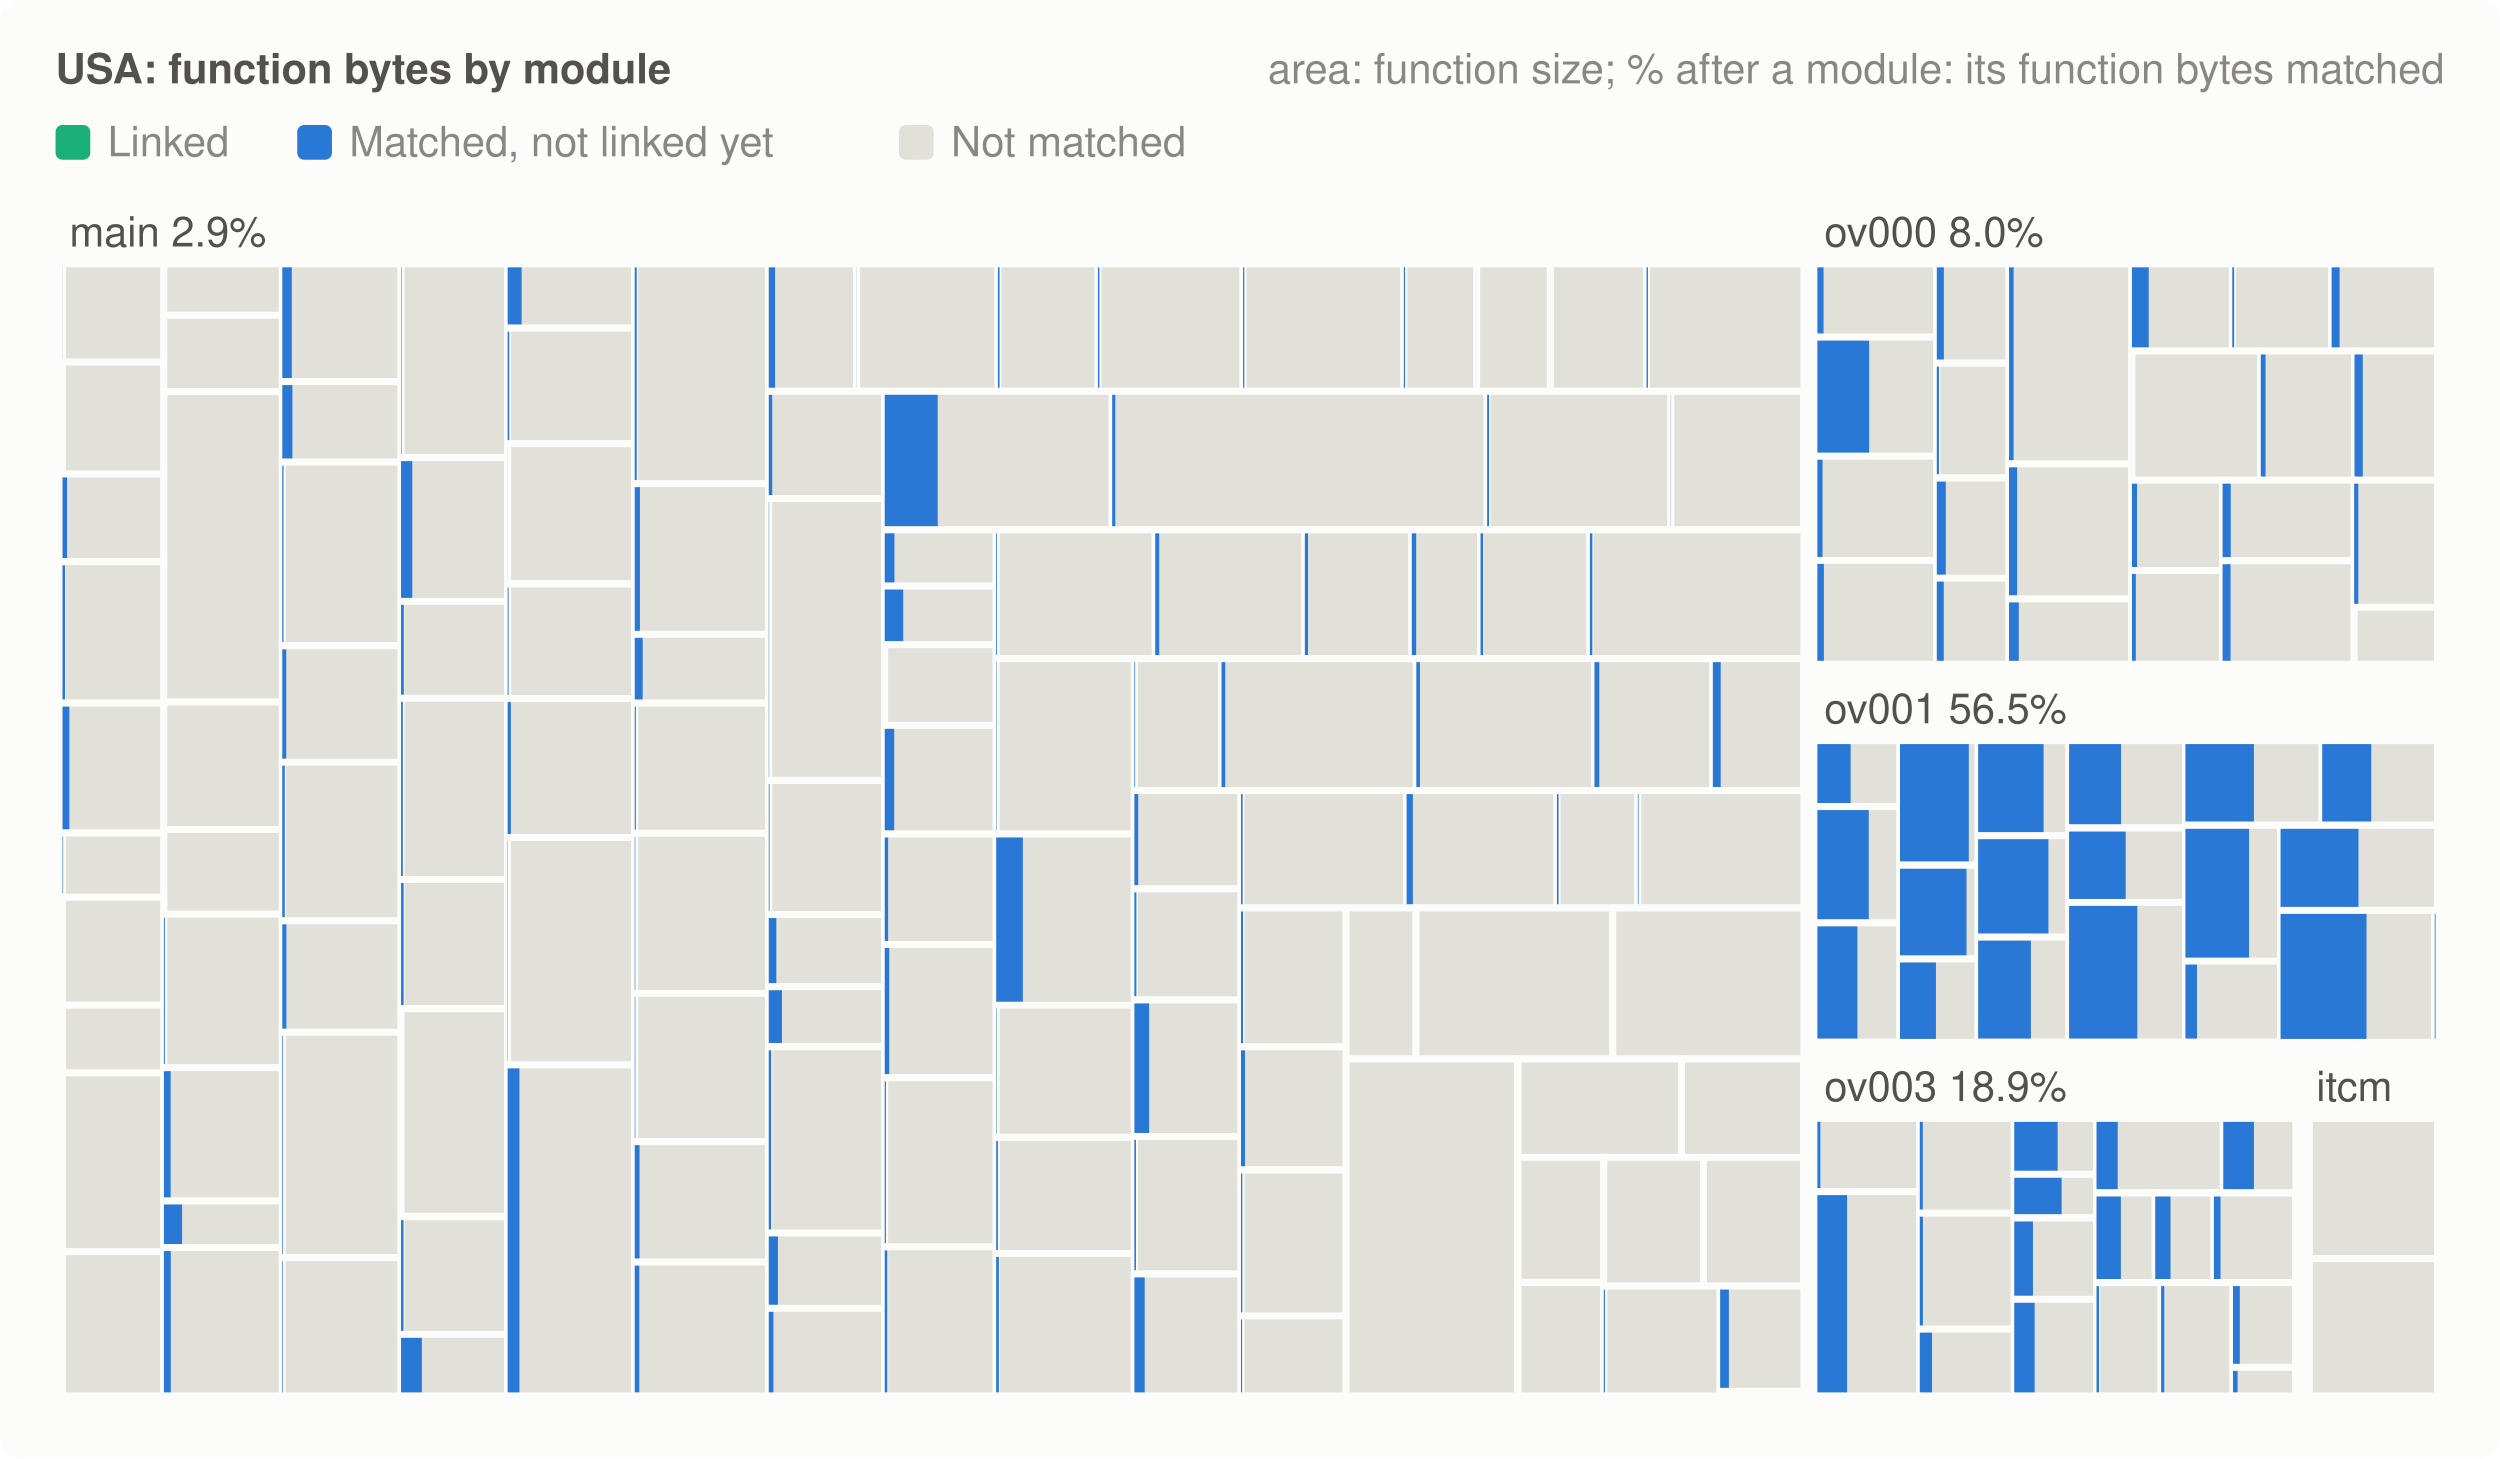
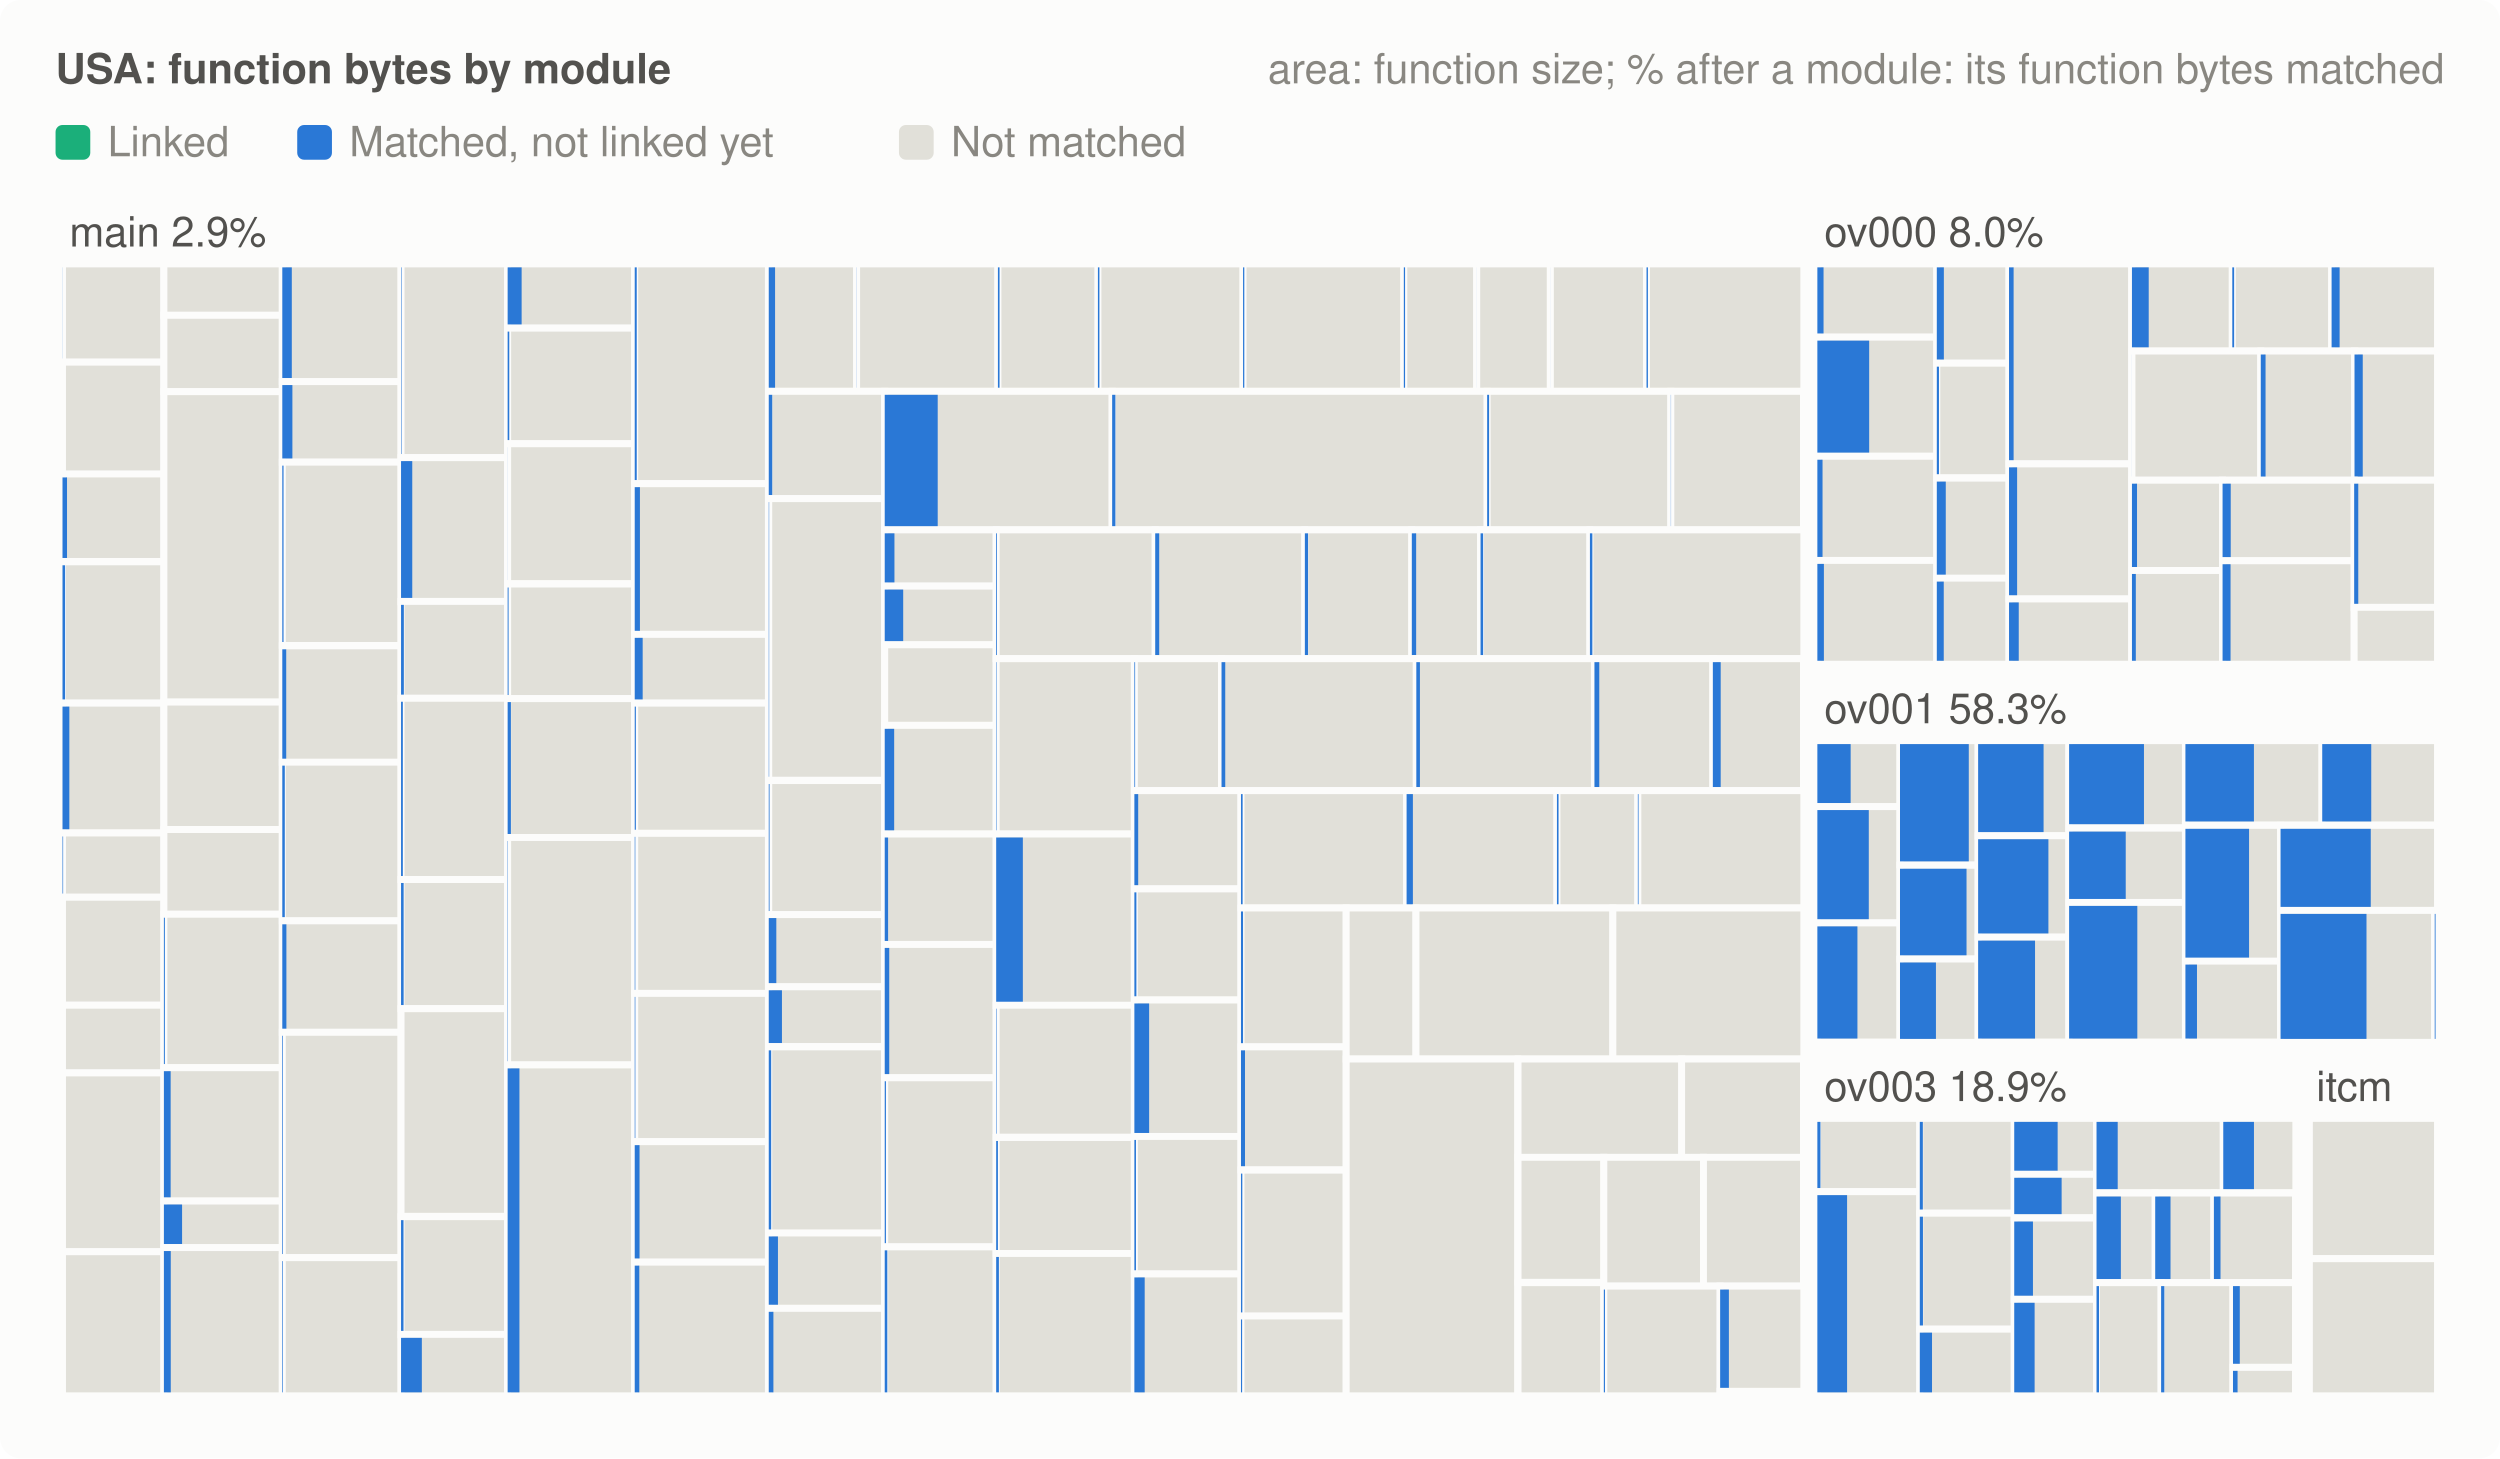
<svg xmlns="http://www.w3.org/2000/svg" viewBox="0 0 720 420" width="720" height="420" role="img" aria-label="Matched and linked code by module (USA)">
  <style>.bg{fill:#fcfcfb}.lbl{fill:#52514e}.muted{fill:#898781}.todo{fill:#e1e0d9}.gap{stroke:#fcfcfb}.matched{fill:#2a78d6}.linked{fill:#1baf7a}@media (prefers-color-scheme: dark){.bg{fill:#1a1a19}.lbl{fill:#c3c2b7}.muted{fill:#898781}.todo{fill:#2c2c2a}.gap{stroke:#1a1a19}.matched{fill:#3987e5}.linked{fill:#199e70}}text{font:12px -apple-system,BlinkMacSystemFont,'Segoe UI',Helvetica,Arial,sans-serif}.head{font-weight:600}</style>
  <rect class="bg" width="720" height="420" rx="6" />
  <text class="lbl head" x="16" y="24">USA: function bytes by module</text>
  <text class="muted" x="704" y="24" text-anchor="end">area: function size; % after a module: its function bytes matched</text>
  <rect class="linked" x="16" y="36" width="10" height="10" rx="2" />
  <text class="muted" x="31" y="45">Linked</text>
  <rect class="matched" x="85.6" y="36" width="10" height="10" rx="2" />
  <text class="muted" x="100.6" y="45">Matched, not linked yet</text>
  <rect class="todo" x="258.9" y="36" width="10" height="10" rx="2" />
  <text class="muted" x="273.9" y="45">Not matched</text>
  <rect class="todo gap" x="18.0" y="76.0" width="29.2" height="28.3" stroke-width="2" />
  <rect class="matched" x="18.0" y="77.0" width="0.03" height="26.3" />
  <rect class="todo gap" x="18.0" y="104.3" width="29.2" height="32.3" stroke-width="2" />
  <rect class="todo gap" x="18.0" y="136.5" width="29.2" height="25.2" stroke-width="2" />
  <rect class="matched" x="18.0" y="137.5" width="1.30" height="23.2" />
  <rect class="todo gap" x="18.0" y="161.8" width="29.2" height="40.7" stroke-width="2" />
  <rect class="matched" x="18.0" y="162.8" width="0.75" height="38.7" />
  <rect class="todo gap" x="18.0" y="202.5" width="29.2" height="37.4" stroke-width="2" />
  <rect class="matched" x="18.0" y="203.5" width="1.97" height="35.4" />
  <rect class="todo gap" x="18.0" y="239.9" width="29.2" height="18.5" stroke-width="2" />
  <rect class="matched" x="18.0" y="240.9" width="0.18" height="16.5" />
  <rect class="todo gap" x="18.0" y="258.4" width="29.2" height="31.1" stroke-width="2" />
  <rect class="todo gap" x="18.0" y="289.5" width="29.2" height="19.5" stroke-width="2" />
  <rect class="todo gap" x="18.0" y="309.0" width="29.2" height="51.5" stroke-width="2" />
  <rect class="todo gap" x="18.0" y="360.5" width="29.2" height="41.5" stroke-width="2" />
  <rect class="todo gap" x="47.2" y="76.0" width="34.1" height="14.8" stroke-width="2" />
  <rect class="todo gap" x="47.2" y="90.8" width="34.1" height="22.0" stroke-width="2" />
  <rect class="todo gap" x="47.2" y="112.8" width="34.1" height="89.4" stroke-width="2" />
  <rect class="todo gap" x="47.2" y="202.2" width="34.1" height="36.7" stroke-width="2" />
  <rect class="todo gap" x="47.2" y="238.9" width="34.1" height="24.4" stroke-width="2" />
  <rect class="todo gap" x="47.2" y="263.3" width="34.1" height="44.2" stroke-width="2" />
  <rect class="matched" x="47.2" y="264.3" width="0.28" height="42.2" />
  <rect class="todo gap" x="47.2" y="307.5" width="34.1" height="38.4" stroke-width="2" />
  <rect class="matched" x="47.2" y="308.5" width="1.95" height="36.4" />
  <rect class="todo gap" x="47.2" y="345.9" width="34.1" height="13.4" stroke-width="2" />
  <rect class="matched" x="47.2" y="346.9" width="5.24" height="11.4" />
  <rect class="todo gap" x="47.2" y="359.3" width="34.1" height="42.7" stroke-width="2" />
  <rect class="matched" x="47.2" y="360.3" width="1.98" height="40.7" />
  <rect class="todo gap" x="81.3" y="76.0" width="34.2" height="33.9" stroke-width="2" />
  <rect class="matched" x="81.3" y="77.0" width="2.74" height="31.9" />
  <rect class="todo gap" x="81.3" y="109.9" width="34.2" height="23.2" stroke-width="2" />
  <rect class="matched" x="81.3" y="110.9" width="2.91" height="21.2" />
  <rect class="todo gap" x="81.3" y="133.1" width="34.2" height="52.8" stroke-width="2" />
  <rect class="matched" x="81.3" y="134.1" width="0.36" height="50.8" />
  <rect class="todo gap" x="81.3" y="186.0" width="34.2" height="33.6" stroke-width="2" />
  <rect class="matched" x="81.3" y="187.0" width="1.13" height="31.6" />
  <rect class="todo gap" x="81.3" y="219.5" width="34.2" height="45.7" stroke-width="2" />
  <rect class="matched" x="81.3" y="220.5" width="0.72" height="43.7" />
  <rect class="todo gap" x="81.3" y="265.2" width="34.2" height="32.1" stroke-width="2" />
  <rect class="matched" x="81.3" y="266.2" width="1.18" height="30.1" />
  <rect class="todo gap" x="81.3" y="297.3" width="34.2" height="64.9" stroke-width="2" />
  <rect class="matched" x="81.3" y="298.3" width="0.20" height="62.9" />
  <rect class="todo gap" x="81.3" y="362.2" width="34.2" height="39.8" stroke-width="2" />
  <rect class="matched" x="81.3" y="363.2" width="0.19" height="37.8" />
  <rect class="todo gap" x="115.5" y="76.0" width="30.7" height="55.8" stroke-width="2" />
  <rect class="matched" x="115.5" y="77.0" width="0.15" height="53.8" />
  <rect class="todo gap" x="115.5" y="131.8" width="30.7" height="41.5" stroke-width="2" />
  <rect class="matched" x="115.5" y="132.8" width="3.23" height="39.5" />
  <rect class="todo gap" x="115.5" y="173.2" width="30.7" height="27.9" stroke-width="2" />
  <rect class="matched" x="115.5" y="174.2" width="0.81" height="25.9" />
  <rect class="todo gap" x="115.5" y="201.1" width="30.7" height="52.2" stroke-width="2" />
  <rect class="matched" x="115.5" y="202.1" width="0.52" height="50.2" />
  <rect class="todo gap" x="115.5" y="253.3" width="30.7" height="37.2" stroke-width="2" />
  <rect class="matched" x="115.5" y="254.3" width="0.75" height="35.2" />
  <rect class="todo gap" x="115.5" y="290.5" width="30.7" height="59.8" stroke-width="2" />
  <rect class="todo gap" x="115.5" y="350.4" width="30.7" height="34.0" stroke-width="2" />
  <rect class="matched" x="115.5" y="351.4" width="0.71" height="32.0" />
  <rect class="todo gap" x="115.5" y="384.3" width="30.7" height="17.7" stroke-width="2" />
  <rect class="matched" x="115.5" y="385.3" width="5.99" height="15.7" />
  <rect class="todo gap" x="146.2" y="76.0" width="36.6" height="18.5" stroke-width="2" />
  <rect class="matched" x="146.2" y="77.0" width="4.03" height="16.5" />
  <rect class="todo gap" x="146.2" y="94.5" width="36.6" height="33.3" stroke-width="2" />
  <rect class="matched" x="146.2" y="95.5" width="0.47" height="31.3" />
  <rect class="todo gap" x="146.2" y="127.8" width="36.6" height="40.3" stroke-width="2" />
  <rect class="matched" x="146.2" y="128.8" width="0.02" height="38.3" />
  <rect class="todo gap" x="146.2" y="168.2" width="36.6" height="33.0" stroke-width="2" />
  <rect class="matched" x="146.2" y="169.2" width="0.27" height="31.0" />
  <rect class="todo gap" x="146.2" y="201.2" width="36.6" height="40.0" stroke-width="2" />
  <rect class="matched" x="146.2" y="202.2" width="0.94" height="38.0" />
  <rect class="todo gap" x="146.2" y="241.2" width="36.6" height="65.5" stroke-width="2" />
  <rect class="matched" x="146.2" y="242.2" width="0.10" height="63.5" />
  <rect class="todo gap" x="146.2" y="306.7" width="36.6" height="95.3" stroke-width="2" />
  <rect class="matched" x="146.2" y="307.7" width="3.40" height="93.3" />
  <rect class="todo gap" x="182.8" y="76.0" width="38.5" height="63.3" stroke-width="2" />
  <rect class="matched" x="182.8" y="77.0" width="0.58" height="61.3" />
  <rect class="todo gap" x="182.8" y="139.3" width="38.5" height="43.4" stroke-width="2" />
  <rect class="matched" x="182.8" y="140.3" width="1.50" height="41.4" />
  <rect class="todo gap" x="182.8" y="182.7" width="38.5" height="19.8" stroke-width="2" />
  <rect class="matched" x="182.8" y="183.7" width="2.29" height="17.8" />
  <rect class="todo gap" x="182.8" y="202.5" width="38.5" height="37.5" stroke-width="2" />
  <rect class="matched" x="182.8" y="203.5" width="0.33" height="35.5" />
  <rect class="todo gap" x="182.8" y="240.0" width="38.5" height="46.1" stroke-width="2" />
  <rect class="matched" x="182.8" y="241.0" width="0.17" height="44.1" />
  <rect class="todo gap" x="182.8" y="286.1" width="38.5" height="42.7" stroke-width="2" />
  <rect class="matched" x="182.8" y="287.1" width="0.18" height="40.7" />
  <rect class="todo gap" x="182.8" y="328.8" width="38.5" height="34.7" stroke-width="2" />
  <rect class="matched" x="182.8" y="329.8" width="1.39" height="32.7" />
  <rect class="todo gap" x="182.8" y="363.5" width="38.5" height="38.5" stroke-width="2" />
  <rect class="matched" x="182.8" y="364.5" width="1.32" height="36.5" />
  <rect class="todo gap" x="221.4" y="76.0" width="25.3" height="36.7" stroke-width="2" />
  <rect class="matched" x="221.4" y="77.0" width="1.82" height="34.7" />
  <rect class="todo gap" x="246.7" y="76.0" width="40.7" height="36.7" stroke-width="2" />
  <rect class="matched" x="246.7" y="77.0" width="0.04" height="34.7" />
  <rect class="todo gap" x="287.4" y="76.0" width="28.9" height="36.7" stroke-width="2" />
  <rect class="matched" x="287.4" y="77.0" width="0.47" height="34.7" />
  <rect class="todo gap" x="316.2" y="76.0" width="41.8" height="36.7" stroke-width="2" />
  <rect class="matched" x="316.2" y="77.0" width="0.43" height="34.7" />
  <rect class="todo gap" x="358.0" y="76.0" width="46.3" height="36.7" stroke-width="2" />
  <rect class="matched" x="358.0" y="77.0" width="0.36" height="34.7" />
  <rect class="todo gap" x="404.3" y="76.0" width="21.0" height="36.7" stroke-width="2" />
  <rect class="matched" x="404.3" y="77.0" width="0.36" height="34.7" />
  <rect class="todo gap" x="425.3" y="76.0" width="21.2" height="36.7" stroke-width="2" />
  <rect class="matched" x="425.3" y="77.0" width="0.01" height="34.7" />
  <rect class="todo gap" x="446.5" y="76.0" width="27.7" height="36.7" stroke-width="2" />
  <rect class="matched" x="446.5" y="77.0" width="0.01" height="34.7" />
  <rect class="todo gap" x="474.2" y="76.0" width="45.3" height="36.7" stroke-width="2" />
  <rect class="matched" x="474.2" y="77.0" width="0.40" height="34.7" />
  <rect class="todo gap" x="221.4" y="112.7" width="33.4" height="30.9" stroke-width="2" />
  <rect class="matched" x="221.4" y="113.7" width="1.00" height="28.9" />
  <rect class="todo gap" x="221.4" y="143.6" width="33.4" height="81.1" stroke-width="2" />
  <rect class="matched" x="221.4" y="144.6" width="0.12" height="79.1" />
  <rect class="todo gap" x="221.4" y="224.8" width="33.4" height="38.6" stroke-width="2" />
  <rect class="matched" x="221.4" y="225.8" width="0.23" height="36.6" />
  <rect class="todo gap" x="221.4" y="263.4" width="33.4" height="20.8" stroke-width="2" />
  <rect class="matched" x="221.4" y="264.4" width="2.18" height="18.8" />
  <rect class="todo gap" x="221.4" y="284.2" width="33.4" height="17.2" stroke-width="2" />
  <rect class="matched" x="221.4" y="285.2" width="3.80" height="15.2" />
  <rect class="todo gap" x="221.4" y="301.5" width="33.4" height="53.7" stroke-width="2" />
  <rect class="matched" x="221.4" y="302.5" width="0.70" height="51.7" />
  <rect class="todo gap" x="221.4" y="355.1" width="33.4" height="21.7" stroke-width="2" />
  <rect class="matched" x="221.4" y="356.1" width="2.65" height="19.7" />
  <rect class="todo gap" x="221.4" y="376.8" width="33.4" height="25.2" stroke-width="2" />
  <rect class="matched" x="221.4" y="377.8" width="1.34" height="23.2" />
  <rect class="todo gap" x="254.8" y="112.7" width="65.5" height="39.9" stroke-width="2" />
  <rect class="matched" x="254.8" y="113.7" width="15.26" height="37.9" />
  <rect class="todo gap" x="320.3" y="112.7" width="108.0" height="39.9" stroke-width="2" />
  <rect class="matched" x="320.3" y="113.7" width="0.93" height="37.9" />
  <rect class="todo gap" x="428.3" y="112.7" width="52.9" height="39.9" stroke-width="2" />
  <rect class="matched" x="428.3" y="113.7" width="0.56" height="37.9" />
  <rect class="todo gap" x="481.2" y="112.7" width="38.2" height="39.9" stroke-width="2" />
  <rect class="matched" x="481.2" y="113.7" width="0.06" height="37.9" />
  <rect class="todo gap" x="254.8" y="152.6" width="32.1" height="16.2" stroke-width="2" />
  <rect class="matched" x="254.8" y="153.6" width="2.80" height="14.2" />
  <rect class="todo gap" x="254.8" y="168.8" width="32.1" height="16.9" stroke-width="2" />
  <rect class="matched" x="254.8" y="169.8" width="5.32" height="14.9" />
  <rect class="todo gap" x="254.8" y="185.7" width="32.1" height="23.2" stroke-width="2" />
  <rect class="todo gap" x="254.8" y="208.9" width="32.1" height="31.3" stroke-width="2" />
  <rect class="matched" x="254.8" y="209.9" width="2.72" height="29.3" />
  <rect class="todo gap" x="254.8" y="240.2" width="32.1" height="31.8" stroke-width="2" />
  <rect class="matched" x="254.8" y="241.2" width="0.98" height="29.8" />
  <rect class="todo gap" x="254.8" y="272.0" width="32.1" height="38.4" stroke-width="2" />
  <rect class="matched" x="254.8" y="273.0" width="1.30" height="36.4" />
  <rect class="todo gap" x="254.8" y="310.4" width="32.1" height="48.7" stroke-width="2" />
  <rect class="matched" x="254.8" y="311.4" width="0.35" height="46.7" />
  <rect class="todo gap" x="254.8" y="359.1" width="32.1" height="42.9" stroke-width="2" />
  <rect class="matched" x="254.8" y="360.1" width="0.75" height="40.9" />
  <rect class="todo gap" x="286.9" y="152.6" width="45.8" height="37.1" stroke-width="2" />
  <rect class="matched" x="286.9" y="153.6" width="0.23" height="35.1" />
  <rect class="todo gap" x="332.7" y="152.6" width="43.1" height="37.1" stroke-width="2" />
  <rect class="matched" x="332.7" y="153.6" width="1.15" height="35.1" />
  <rect class="todo gap" x="375.8" y="152.6" width="30.8" height="37.1" stroke-width="2" />
  <rect class="matched" x="375.8" y="153.6" width="0.92" height="35.1" />
  <rect class="todo gap" x="406.6" y="152.6" width="19.8" height="37.1" stroke-width="2" />
  <rect class="matched" x="406.6" y="153.6" width="1.25" height="35.1" />
  <rect class="todo gap" x="426.4" y="152.6" width="31.5" height="37.1" stroke-width="2" />
  <rect class="matched" x="426.4" y="153.6" width="0.75" height="35.1" />
  <rect class="todo gap" x="457.9" y="152.6" width="61.6" height="37.1" stroke-width="2" />
  <rect class="matched" x="457.9" y="153.6" width="0.70" height="35.1" />
  <rect class="todo gap" x="286.9" y="189.7" width="39.8" height="50.5" stroke-width="2" />
  <rect class="matched" x="286.9" y="190.7" width="0.13" height="48.5" />
  <rect class="todo gap" x="286.9" y="240.2" width="39.8" height="49.4" stroke-width="2" />
  <rect class="matched" x="286.9" y="241.2" width="7.68" height="47.4" />
  <rect class="todo gap" x="286.9" y="289.5" width="39.8" height="38.0" stroke-width="2" />
  <rect class="matched" x="286.9" y="290.5" width="0.14" height="36.0" />
  <rect class="todo gap" x="286.9" y="327.6" width="39.8" height="33.5" stroke-width="2" />
  <rect class="matched" x="286.9" y="328.6" width="0.50" height="31.5" />
  <rect class="todo gap" x="286.9" y="361.0" width="39.8" height="41.0" stroke-width="2" />
  <rect class="matched" x="286.9" y="362.0" width="0.78" height="39.0" />
  <rect class="todo gap" x="326.7" y="189.7" width="25.1" height="38.0" stroke-width="2" />
  <rect class="matched" x="326.7" y="190.7" width="0.21" height="36.0" />
  <rect class="todo gap" x="351.8" y="189.7" width="56.1" height="38.0" stroke-width="2" />
  <rect class="matched" x="351.8" y="190.7" width="1.07" height="36.0" />
  <rect class="todo gap" x="407.9" y="189.7" width="51.3" height="38.0" stroke-width="2" />
  <rect class="matched" x="407.9" y="190.7" width="1.04" height="36.0" />
  <rect class="todo gap" x="459.2" y="189.7" width="34.1" height="38.0" stroke-width="2" />
  <rect class="matched" x="459.2" y="190.7" width="1.39" height="36.0" />
  <rect class="todo gap" x="493.3" y="189.7" width="26.1" height="38.0" stroke-width="2" />
  <rect class="matched" x="493.3" y="190.7" width="2.26" height="36.0" />
  <rect class="todo gap" x="326.7" y="227.7" width="30.7" height="28.3" stroke-width="2" />
  <rect class="matched" x="326.7" y="228.7" width="1.10" height="26.3" />
  <rect class="todo gap" x="326.7" y="256.0" width="30.7" height="32.0" stroke-width="2" />
  <rect class="matched" x="326.7" y="257.0" width="0.58" height="30.0" />
  <rect class="todo gap" x="326.7" y="288.0" width="30.7" height="39.3" stroke-width="2" />
  <rect class="matched" x="326.7" y="289.0" width="4.25" height="37.3" />
  <rect class="todo gap" x="326.7" y="327.3" width="30.7" height="39.6" stroke-width="2" />
  <rect class="matched" x="326.7" y="328.3" width="0.46" height="37.6" />
  <rect class="todo gap" x="326.7" y="366.9" width="30.7" height="35.1" stroke-width="2" />
  <rect class="matched" x="326.7" y="367.9" width="2.97" height="33.1" />
  <rect class="todo gap" x="357.4" y="227.7" width="47.7" height="33.8" stroke-width="2" />
  <rect class="matched" x="357.4" y="228.7" width="0.48" height="31.8" />
  <rect class="todo gap" x="405.1" y="227.7" width="43.3" height="33.8" stroke-width="2" />
  <rect class="matched" x="405.1" y="228.7" width="1.81" height="31.8" />
  <rect class="todo gap" x="448.4" y="227.7" width="23.3" height="33.8" stroke-width="2" />
  <rect class="matched" x="448.4" y="228.7" width="0.46" height="31.8" />
  <rect class="todo gap" x="471.7" y="227.7" width="47.8" height="33.8" stroke-width="2" />
  <rect class="matched" x="471.7" y="228.7" width="0.20" height="31.8" />
  <rect class="todo gap" x="357.4" y="261.5" width="30.3" height="40.0" stroke-width="2" />
  <rect class="matched" x="357.4" y="262.5" width="0.60" height="38.0" />
  <rect class="todo gap" x="357.4" y="301.5" width="30.3" height="35.4" stroke-width="2" />
  <rect class="matched" x="357.4" y="302.5" width="1.16" height="33.4" />
  <rect class="todo gap" x="357.4" y="337.0" width="30.3" height="42.1" stroke-width="2" />
  <rect class="matched" x="357.4" y="338.0" width="0.39" height="40.1" />
  <rect class="todo gap" x="357.4" y="379.0" width="30.3" height="23.0" stroke-width="2" />
  <rect class="matched" x="357.4" y="380.0" width="0.33" height="21.0" />
  <rect class="todo gap" x="387.7" y="261.5" width="20.1" height="43.5" stroke-width="2" />
  <rect class="todo gap" x="407.8" y="261.5" width="56.7" height="43.5" stroke-width="2" />
  <rect class="todo gap" x="464.5" y="261.5" width="55.0" height="43.5" stroke-width="2" />
  <rect class="todo gap" x="387.7" y="305.0" width="49.4" height="97.0" stroke-width="2" />
  <rect class="todo gap" x="437.2" y="305.0" width="47.2" height="28.4" stroke-width="2" />
  <rect class="todo gap" x="484.3" y="305.0" width="35.1" height="28.4" stroke-width="2" />
  <rect class="todo gap" x="437.2" y="333.3" width="24.7" height="36.0" stroke-width="2" />
  <rect class="todo gap" x="437.2" y="369.4" width="24.7" height="32.6" stroke-width="2" />
  <rect class="todo gap" x="461.9" y="333.3" width="28.7" height="37.1" stroke-width="2" />
  <rect class="todo gap" x="490.6" y="333.3" width="28.8" height="37.1" stroke-width="2" />
  <rect class="todo gap" x="461.9" y="370.4" width="33.5" height="31.6" stroke-width="2" />
  <rect class="matched" x="461.9" y="371.4" width="0.33" height="29.6" />
  <rect class="todo gap" x="495.4" y="370.4" width="24.1" height="30.4" stroke-width="2" />
  <rect class="matched" x="495.4" y="371.4" width="2.52" height="28.4" />
  <rect class="todo gap" x="495.4" y="400.7" width="24.1" height="1.3" stroke-width="2" />
  <rect class="matched" x="495.4" y="401.7" width="0.75" height="0.0" />
  <text class="lbl" x="20.0" y="71.0">main 2.9%</text>
  <rect class="todo gap" x="523.4" y="76.0" width="34.4" height="21.1" stroke-width="2" />
  <rect class="matched" x="523.4" y="77.0" width="1.78" height="19.1" />
  <rect class="todo gap" x="523.4" y="97.1" width="34.4" height="34.3" stroke-width="2" />
  <rect class="matched" x="523.4" y="98.1" width="14.92" height="32.3" />
  <rect class="todo gap" x="523.4" y="131.4" width="34.4" height="30.1" stroke-width="2" />
  <rect class="matched" x="523.4" y="132.4" width="1.49" height="28.1" />
  <rect class="todo gap" x="523.4" y="161.4" width="34.4" height="29.9" stroke-width="2" />
  <rect class="matched" x="523.4" y="162.4" width="1.88" height="27.9" />
  <rect class="todo gap" x="557.8" y="76.0" width="20.8" height="28.6" stroke-width="2" />
  <rect class="matched" x="557.8" y="77.0" width="2.03" height="26.6" />
  <rect class="todo gap" x="557.8" y="104.6" width="20.8" height="33.0" stroke-width="2" />
  <rect class="matched" x="557.8" y="105.6" width="0.62" height="31.0" />
  <rect class="todo gap" x="557.8" y="137.7" width="20.8" height="28.9" stroke-width="2" />
  <rect class="matched" x="557.8" y="138.7" width="2.58" height="26.9" />
  <rect class="todo gap" x="557.8" y="166.5" width="20.8" height="24.8" stroke-width="2" />
  <rect class="matched" x="557.8" y="167.5" width="2.00" height="22.8" />
  <rect class="todo gap" x="578.6" y="76.0" width="35.3" height="57.6" stroke-width="2" />
  <rect class="matched" x="578.6" y="77.0" width="1.32" height="55.6" />
  <rect class="todo gap" x="578.6" y="133.6" width="35.3" height="38.9" stroke-width="2" />
  <rect class="matched" x="578.6" y="134.6" width="2.33" height="36.9" />
  <rect class="todo gap" x="578.6" y="172.5" width="35.3" height="18.8" stroke-width="2" />
  <rect class="matched" x="578.6" y="173.5" width="2.80" height="16.8" />
  <rect class="todo gap" x="614.0" y="76.0" width="28.9" height="25.1" stroke-width="2" />
  <rect class="matched" x="614.0" y="77.0" width="4.83" height="23.1" />
  <rect class="todo gap" x="642.9" y="76.0" width="28.7" height="25.1" stroke-width="2" />
  <rect class="matched" x="642.9" y="77.0" width="0.53" height="23.1" />
  <rect class="todo gap" x="671.5" y="76.0" width="30.5" height="25.1" stroke-width="2" />
  <rect class="matched" x="671.5" y="77.0" width="2.31" height="23.1" />
  <rect class="todo gap" x="614.0" y="101.1" width="37.1" height="37.2" stroke-width="2" />
  <rect class="matched" x="614.0" y="102.1" width="0.01" height="35.2" />
  <rect class="todo gap" x="651.1" y="101.1" width="27.1" height="37.2" stroke-width="2" />
  <rect class="matched" x="651.1" y="102.1" width="1.38" height="35.2" />
  <rect class="todo gap" x="678.1" y="101.1" width="23.9" height="37.2" stroke-width="2" />
  <rect class="matched" x="678.1" y="102.1" width="2.37" height="35.2" />
  <rect class="todo gap" x="614.0" y="138.3" width="26.1" height="26.0" stroke-width="2" />
  <rect class="matched" x="614.0" y="139.3" width="1.46" height="24.0" />
  <rect class="todo gap" x="614.0" y="164.3" width="26.1" height="27.0" stroke-width="2" />
  <rect class="matched" x="614.0" y="165.3" width="1.12" height="25.0" />
  <rect class="todo gap" x="640.1" y="138.3" width="37.9" height="23.2" stroke-width="2" />
  <rect class="matched" x="640.1" y="139.3" width="2.35" height="21.2" />
  <rect class="todo gap" x="640.1" y="161.5" width="37.9" height="29.8" stroke-width="2" />
  <rect class="matched" x="640.1" y="162.5" width="2.30" height="27.8" />
  <rect class="todo gap" x="678.0" y="138.3" width="24.0" height="36.7" stroke-width="2" />
  <rect class="matched" x="678.0" y="139.3" width="1.18" height="34.7" />
  <rect class="todo gap" x="678.0" y="174.9" width="24.0" height="16.4" stroke-width="2" />
  <text class="lbl" x="525.4" y="71.0">ov000 8.0%</text>
  <rect class="todo gap" x="523.4" y="213.3" width="23.8" height="19.0" stroke-width="2" />
  <rect class="matched" x="523.4" y="214.3" width="9.59" height="17.0" />
  <rect class="todo gap" x="523.4" y="232.3" width="23.8" height="33.5" stroke-width="2" />
  <rect class="matched" x="523.4" y="233.3" width="14.81" height="31.5" />
  <rect class="todo gap" x="523.4" y="265.8" width="23.8" height="34.3" stroke-width="2" />
  <rect class="matched" x="523.4" y="266.8" width="11.54" height="32.3" />
  <rect class="todo gap" x="547.2" y="213.3" width="22.5" height="35.8" stroke-width="2" />
  <rect class="matched" x="547.2" y="214.3" width="19.81" height="33.8" />
  <rect class="todo gap" x="547.2" y="249.2" width="22.5" height="27.0" stroke-width="2" />
  <rect class="matched" x="547.2" y="250.2" width="19.16" height="25.0" />
  <rect class="todo gap" x="547.2" y="276.2" width="22.5" height="24.0" stroke-width="2" />
  <rect class="matched" x="547.2" y="277.2" width="10.35" height="22.0" />
  <rect class="todo gap" x="569.7" y="213.3" width="26.1" height="27.4" stroke-width="2" />
  <rect class="matched" x="569.7" y="214.3" width="18.85" height="25.4" />
  <rect class="todo gap" x="569.7" y="240.7" width="26.1" height="29.2" stroke-width="2" />
  <rect class="matched" x="569.7" y="241.7" width="20.24" height="27.2" />
  <rect class="todo gap" x="569.7" y="269.9" width="26.1" height="30.2" stroke-width="2" />
-   <rect class="matched" x="569.7" y="270.9" width="15.20" height="28.2" />
+   <rect class="matched" x="569.7" y="270.9" width="16.39" height="28.2" />
  <rect class="todo gap" x="595.9" y="213.3" width="33.6" height="25.1" stroke-width="2" />
-   <rect class="matched" x="595.9" y="214.3" width="14.96" height="23.1" />
+   <rect class="matched" x="595.9" y="214.3" width="21.56" height="23.1" />
  <rect class="todo gap" x="595.9" y="238.5" width="33.6" height="21.5" stroke-width="2" />
  <rect class="matched" x="595.9" y="239.5" width="16.31" height="19.5" />
  <rect class="todo gap" x="595.9" y="259.9" width="33.6" height="40.2" stroke-width="2" />
  <rect class="matched" x="595.9" y="260.9" width="19.65" height="38.2" />
  <rect class="todo gap" x="629.4" y="213.3" width="39.3" height="24.3" stroke-width="2" />
  <rect class="matched" x="629.4" y="214.3" width="19.73" height="22.3" />
  <rect class="todo gap" x="668.8" y="213.3" width="33.2" height="24.3" stroke-width="2" />
  <rect class="matched" x="668.8" y="214.3" width="14.12" height="22.3" />
  <rect class="todo gap" x="629.4" y="237.7" width="27.4" height="39.2" stroke-width="2" />
  <rect class="matched" x="629.4" y="238.7" width="18.33" height="37.2" />
  <rect class="todo gap" x="629.4" y="276.8" width="27.4" height="23.3" stroke-width="2" />
  <rect class="matched" x="629.4" y="277.8" width="3.33" height="21.3" />
  <rect class="todo gap" x="656.8" y="237.7" width="45.2" height="24.5" stroke-width="2" />
-   <rect class="matched" x="656.8" y="238.7" width="22.44" height="22.5" />
+   <rect class="matched" x="656.8" y="238.7" width="25.98" height="22.5" />
  <rect class="todo gap" x="656.8" y="262.2" width="44.4" height="38.0" stroke-width="2" />
  <rect class="matched" x="656.8" y="263.2" width="24.75" height="36.0" />
  <rect class="todo gap" x="701.2" y="262.2" width="0.8" height="38.0" stroke-width="2" />
  <rect class="matched" x="701.2" y="263.2" width="0.24" height="36.0" />
-   <text class="lbl" x="525.4" y="208.3">ov001 56.5%</text>
+   <text class="lbl" x="525.4" y="208.3">ov001 58.3%</text>
  <rect class="todo gap" x="523.4" y="322.1" width="29.5" height="21.1" stroke-width="2" />
  <rect class="matched" x="523.4" y="323.1" width="0.89" height="19.1" />
  <rect class="todo gap" x="523.4" y="343.2" width="29.5" height="58.8" stroke-width="2" />
  <rect class="matched" x="523.4" y="344.2" width="8.56" height="56.8" />
  <rect class="todo gap" x="552.9" y="322.1" width="27.2" height="27.3" stroke-width="2" />
  <rect class="matched" x="552.9" y="323.1" width="0.88" height="25.3" />
  <rect class="todo gap" x="552.9" y="349.4" width="27.2" height="33.4" stroke-width="2" />
  <rect class="matched" x="552.9" y="350.4" width="0.91" height="31.4" />
  <rect class="todo gap" x="552.9" y="382.8" width="27.2" height="19.2" stroke-width="2" />
  <rect class="matched" x="552.9" y="383.8" width="3.52" height="17.2" />
  <rect class="todo gap" x="580.1" y="322.1" width="23.7" height="16.1" stroke-width="2" />
  <rect class="matched" x="580.1" y="323.1" width="12.50" height="14.1" />
  <rect class="todo gap" x="580.1" y="338.2" width="23.7" height="12.5" stroke-width="2" />
  <rect class="matched" x="580.1" y="339.2" width="13.65" height="10.5" />
  <rect class="todo gap" x="580.1" y="350.8" width="23.7" height="23.4" stroke-width="2" />
  <rect class="matched" x="580.1" y="351.8" width="5.39" height="21.4" />
  <rect class="todo gap" x="580.1" y="374.2" width="23.7" height="27.8" stroke-width="2" />
  <rect class="matched" x="580.1" y="375.2" width="5.87" height="25.8" />
  <rect class="todo gap" x="603.8" y="322.1" width="36.5" height="21.4" stroke-width="2" />
  <rect class="matched" x="603.8" y="323.1" width="6.10" height="19.4" />
  <rect class="todo gap" x="640.3" y="322.1" width="20.9" height="21.4" stroke-width="2" />
  <rect class="matched" x="640.3" y="323.1" width="8.84" height="19.4" />
  <rect class="todo gap" x="603.8" y="343.6" width="16.9" height="25.8" stroke-width="2" />
  <rect class="matched" x="603.8" y="344.6" width="7.01" height="23.8" />
  <rect class="todo gap" x="620.7" y="343.6" width="16.9" height="25.8" stroke-width="2" />
  <rect class="matched" x="620.7" y="344.6" width="4.41" height="23.8" />
  <rect class="todo gap" x="637.6" y="343.6" width="23.5" height="25.8" stroke-width="2" />
  <rect class="matched" x="637.6" y="344.6" width="1.91" height="23.8" />
  <rect class="todo gap" x="603.8" y="369.4" width="18.6" height="32.6" stroke-width="2" />
  <rect class="matched" x="603.8" y="370.4" width="0.72" height="30.6" />
  <rect class="todo gap" x="622.4" y="369.4" width="20.7" height="32.6" stroke-width="2" />
  <rect class="matched" x="622.4" y="370.4" width="0.93" height="30.6" />
  <rect class="todo gap" x="643.1" y="369.4" width="18.0" height="24.4" stroke-width="2" />
  <rect class="matched" x="643.1" y="370.4" width="1.96" height="22.4" />
  <rect class="todo gap" x="643.1" y="393.8" width="18.0" height="8.2" stroke-width="2" />
  <rect class="matched" x="643.1" y="394.8" width="1.32" height="6.2" />
  <text class="lbl" x="525.4" y="317.1">ov003 18.9%</text>
  <rect class="todo gap" x="665.1" y="322.1" width="36.9" height="40.4" stroke-width="2" />
  <rect class="todo gap" x="665.1" y="362.5" width="36.9" height="39.5" stroke-width="2" />
  <text class="lbl" x="667.1" y="317.1">itcm</text>
</svg>
